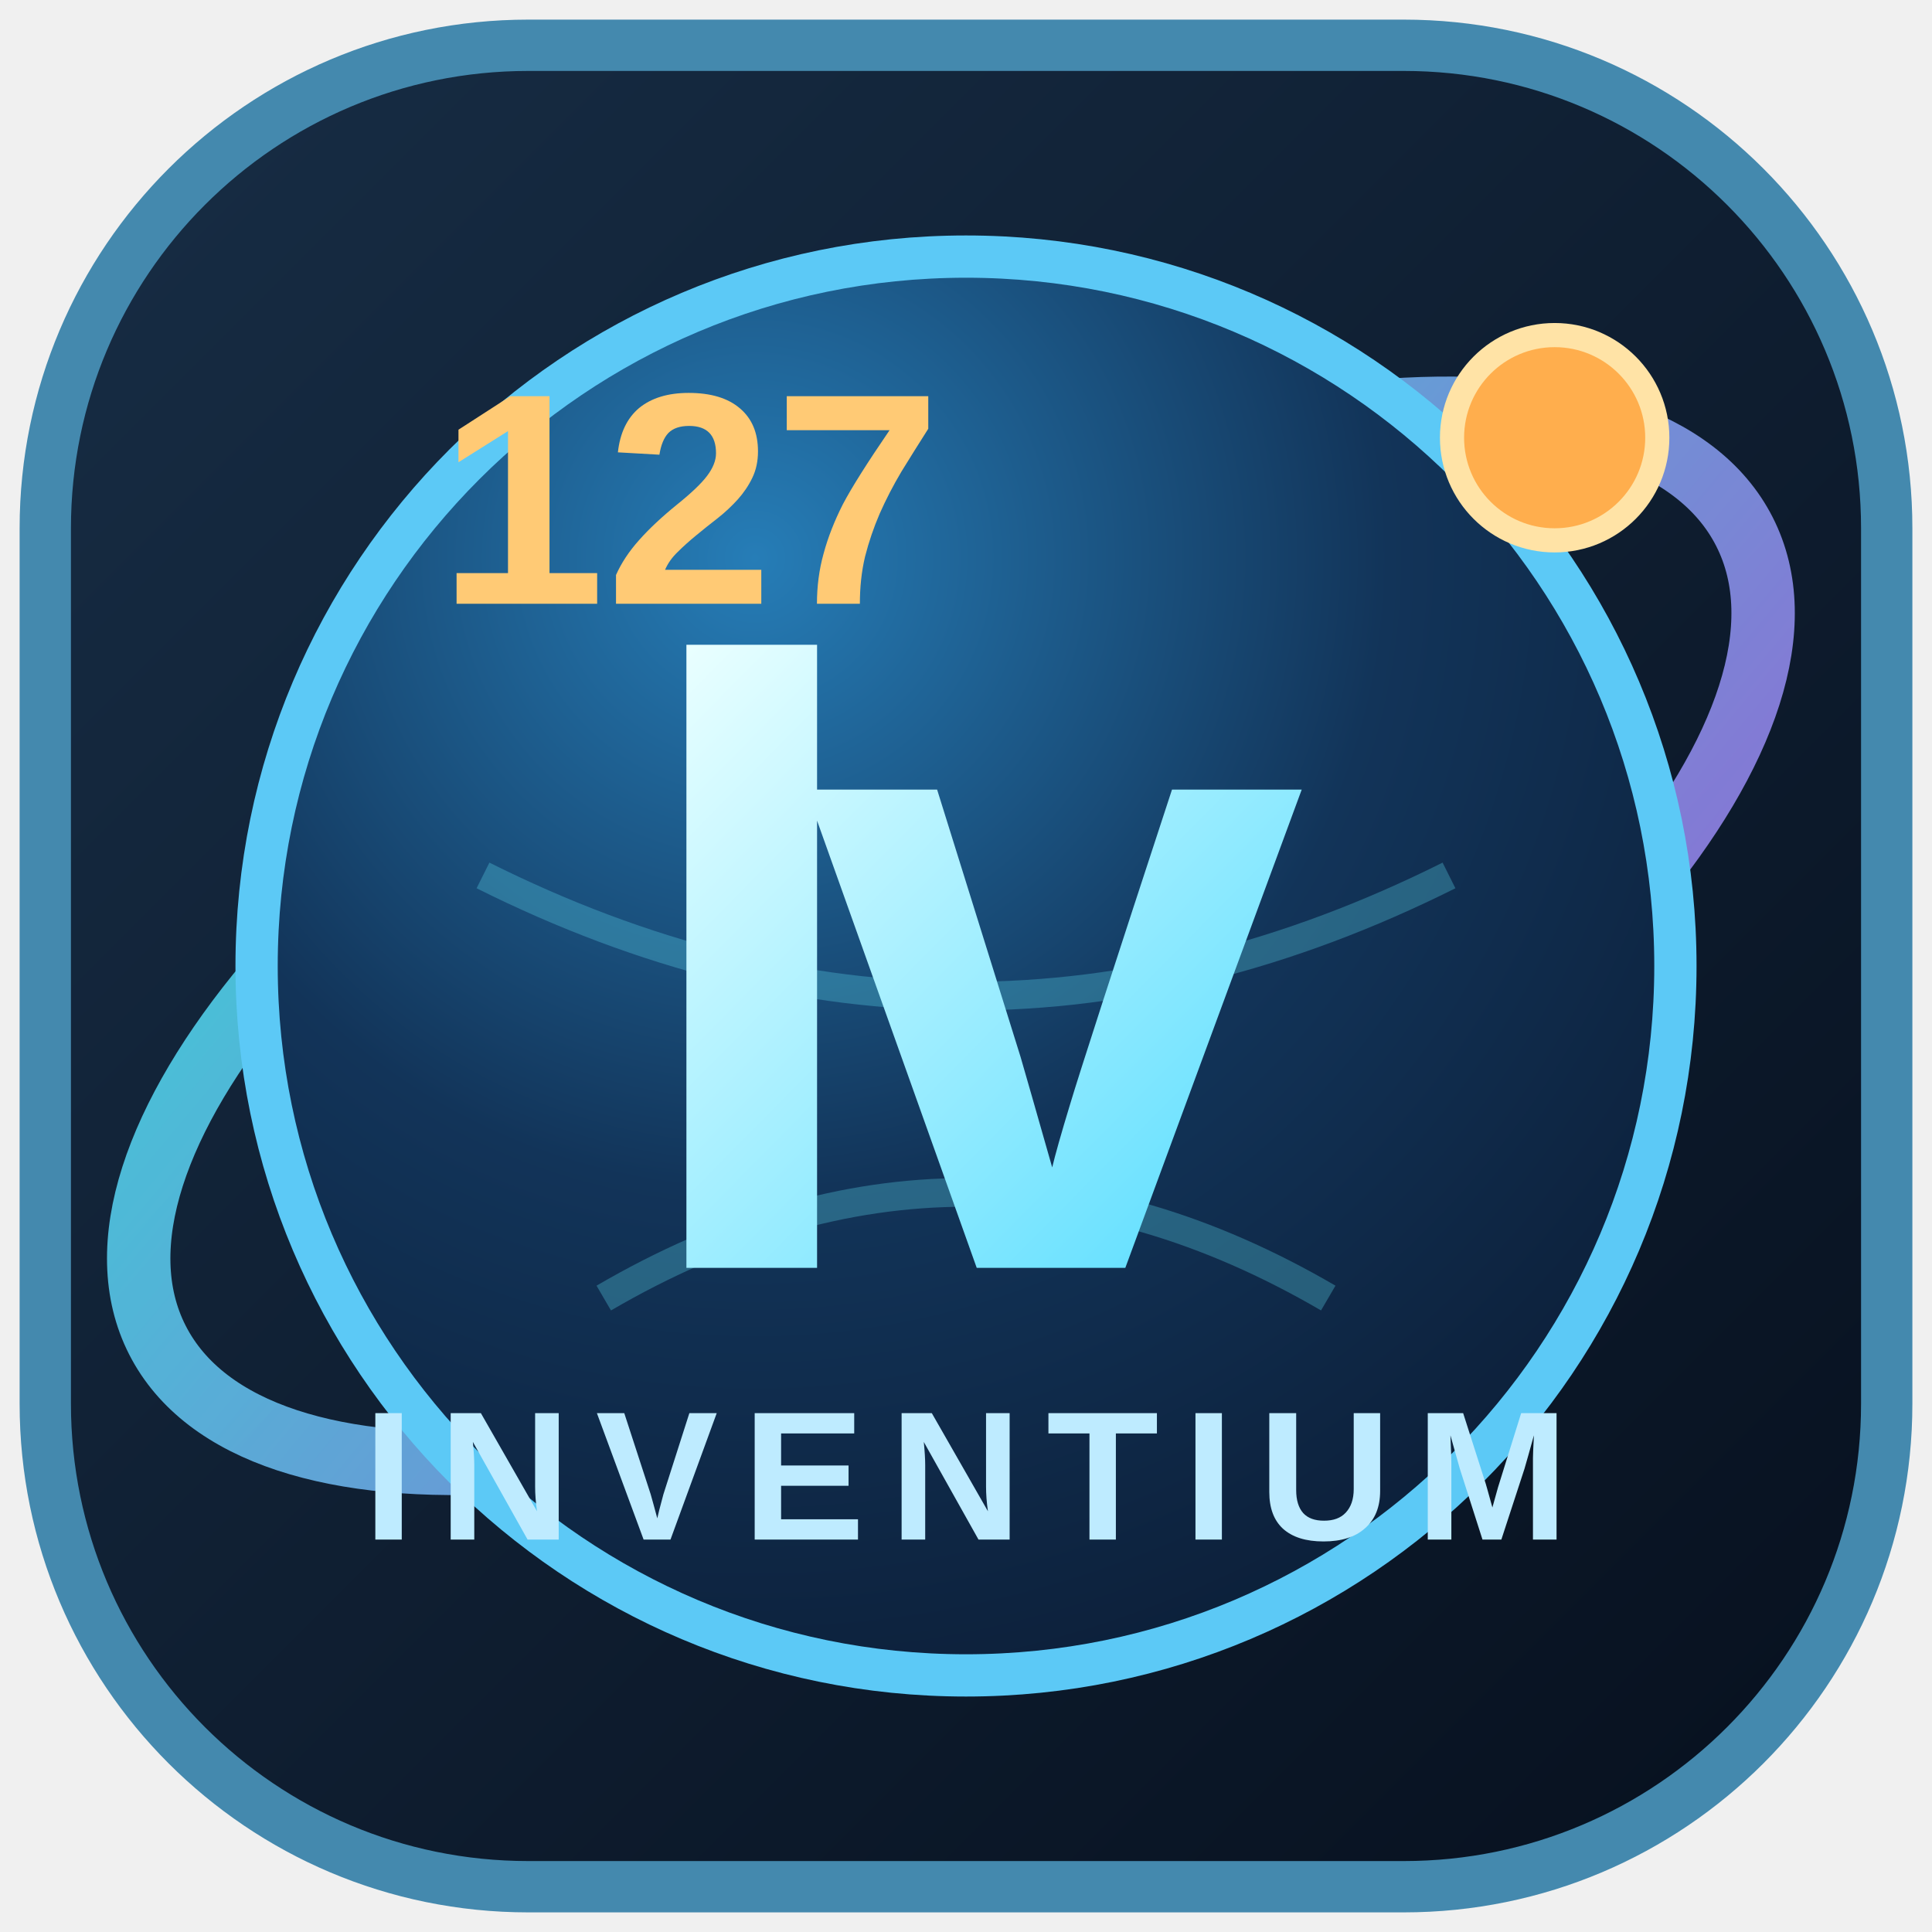
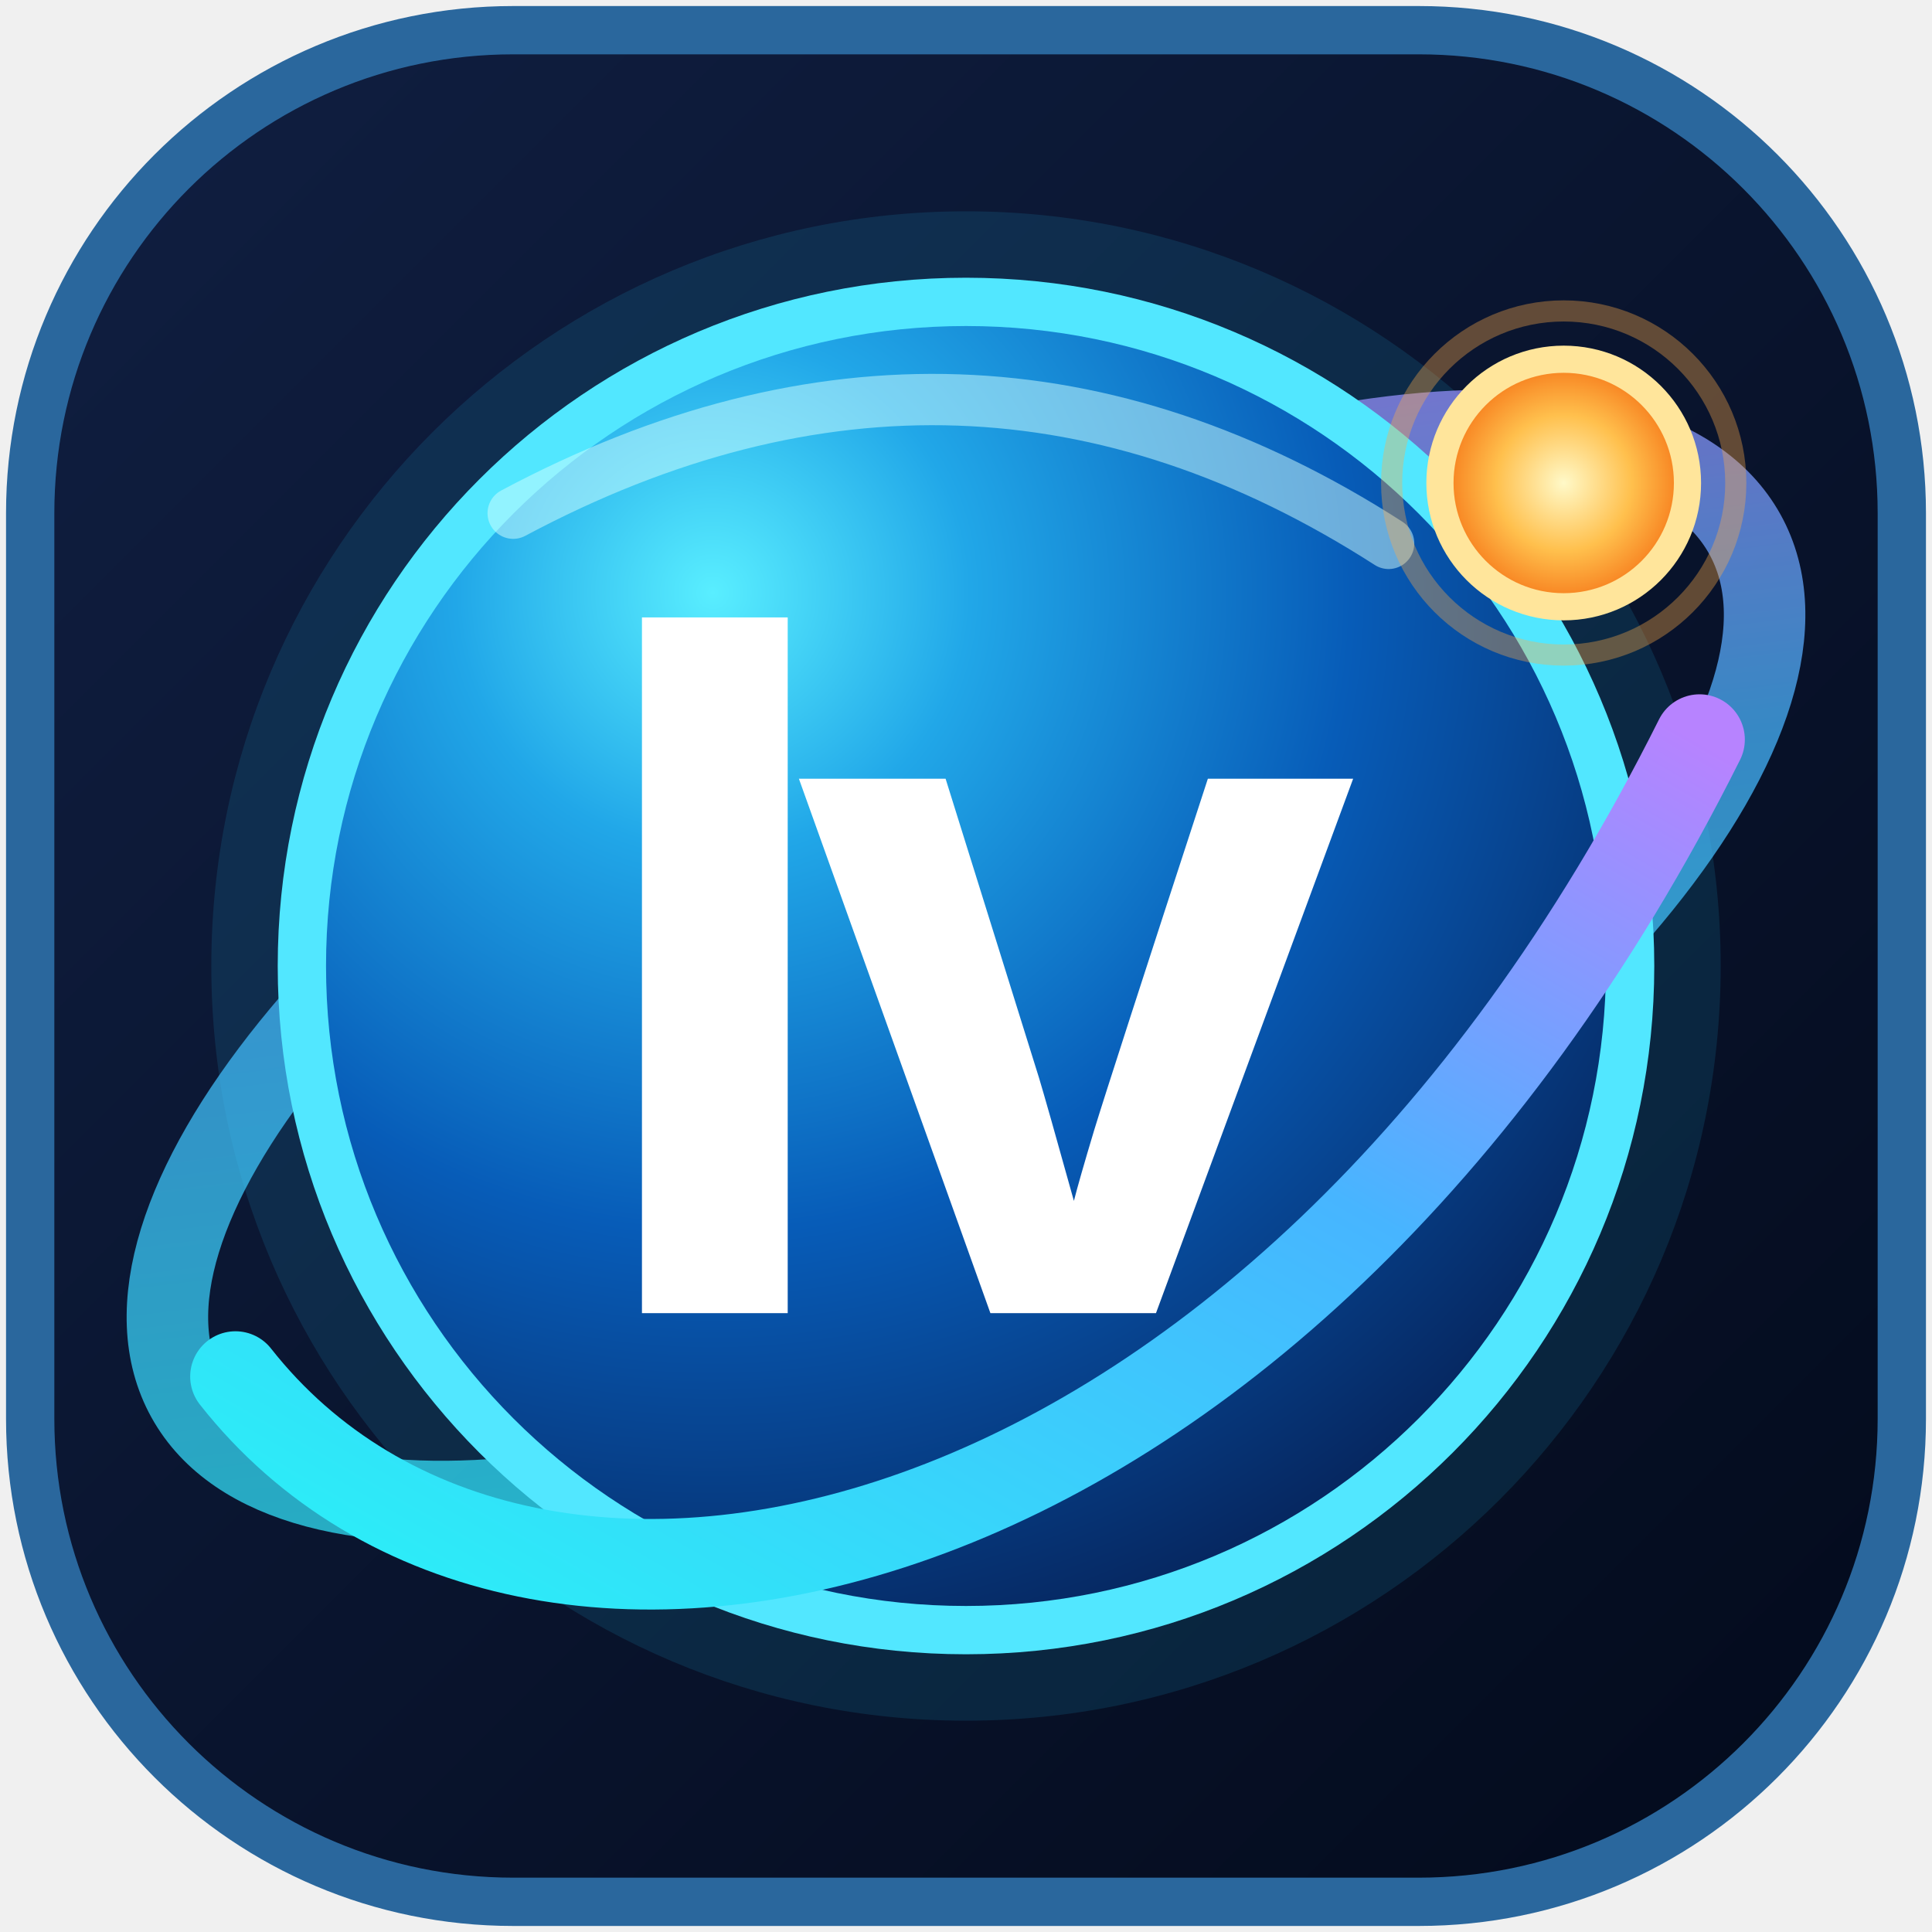
- <svg xmlns="http://www.w3.org/2000/svg" viewBox="0 0 64 64" role="img" aria-label="Inventium, symbol Iv, atomic number 127">
+ <svg xmlns="http://www.w3.org/2000/svg" viewBox="0 0 64 64" role="img" aria-label="Inventium Iv orbital logo">
  <defs>
    <linearGradient id="space" x1="0" y1="0" x2="1" y2="1">
-       <stop stop-color="#172D45" />
-       <stop offset="1" stop-color="#07101E" />
+       <stop stop-color="#101F42" />
+       <stop offset="1" stop-color="#030A1B" />
    </linearGradient>
-     <radialGradient id="nucleus" cx="35%" cy="21%" r="90%">
-       <stop stop-color="#267DB7" />
-       <stop offset=".50" stop-color="#123459" />
-       <stop offset="1" stop-color="#0B1C34" />
+     <radialGradient id="planet" cx="31%" cy="22%" r="84%">
+       <stop stop-color="#59EEFF" />
+       <stop offset=".23" stop-color="#21A7E8" />
+       <stop offset=".57" stop-color="#075CB8" />
+       <stop offset="1" stop-color="#06245B" />
    </radialGradient>
-     <linearGradient id="symbol" x1="0" y1="0" x2="1" y2="1">
-       <stop stop-color="#EAFFFF" />
-       <stop offset="1" stop-color="#54DCFF" />
+     <linearGradient id="orbit" x1="0" y1="1" x2="1" y2="0">
+       <stop stop-color="#2AF1F7" />
+       <stop offset=".60" stop-color="#47B5FF" />
+       <stop offset="1" stop-color="#B783FF" />
    </linearGradient>
-     <linearGradient id="orbit" x1="0" y1="0" x2="1" y2="1">
-       <stop stop-color="#4CF2FF" />
-       <stop offset="1" stop-color="#AE83FF" />
-     </linearGradient>
+     <radialGradient id="electron">
+       <stop stop-color="#FFF9C8" />
+       <stop offset=".55" stop-color="#FFC04D" />
+       <stop offset="1" stop-color="#F67819" />
+     </radialGradient>
  </defs>
-   <rect x="1.5" y="1.5" width="61" height="61" rx="16" fill="url(#space)" stroke="#4489AE" stroke-width="1.7" />
-   <ellipse cx="31.5" cy="31" rx="29.5" ry="12.6" transform="rotate(-27 31.5 31)" fill="none" stroke="url(#orbit)" stroke-width="2.1" opacity=".8" />
-   <circle cx="32" cy="32" r="23.5" fill="url(#nucleus)" stroke="#5CC9F6" stroke-width="1.4" />
-   <path d="M16 29 Q32 37 48 29 M20 43 Q32 36 44 43" fill="none" stroke="#5DDCF3" stroke-width=".95" opacity=".30" />
-   <text x="14.5" y="20" font-family="Arial,Helvetica,sans-serif" font-size="10" font-weight="800" fill="#FFCA75">127</text>
-   <text x="32" y="42" font-family="Arial,Helvetica,sans-serif" font-size="30" font-weight="900" letter-spacing="-2.5" text-anchor="middle" fill="url(#symbol)">Iv</text>
-   <text x="32" y="51" font-family="Arial,Helvetica,sans-serif" font-size="6.1" font-weight="700" letter-spacing=".8" text-anchor="middle" fill="#BEEBFF">INVENTIUM</text>
-   <circle cx="51.5" cy="14.5" r="3.4" fill="#FFAE4D" stroke="#FFE3A6" stroke-width=".8" />
+   <rect x="1" y="1" width="62" height="62" rx="16" fill="url(#space)" stroke="#2A679D" stroke-width="1.6" />
+   <circle cx="32" cy="32" r="25" fill="#20CEFF" opacity=".12" />
+   <ellipse cx="32" cy="32" rx="29.5" ry="12" transform="rotate(-29 32 32)" fill="none" stroke="url(#orbit)" stroke-width="2.7" opacity=".73" />
+   <circle cx="32" cy="32" r="22" fill="url(#planet)" stroke="#52E7FF" stroke-width="1.6" />
+   <path d="M17 17 Q32 9 46 18" fill="none" stroke="#D1FFFF" stroke-width="1.7" stroke-linecap="round" opacity=".50" />
+   <text x="32" y="43.5" text-anchor="middle" font-family="Arial,Helvetica,sans-serif" font-size="33.5" font-weight="900" letter-spacing="-2" fill="#FFFFFF">Iv</text>
+   <path d="M7.8 45.6 C17.4 57.8 42.2 52.7 56.3 24.5" fill="none" stroke="url(#orbit)" stroke-width="3" stroke-linecap="round" />
+   <circle cx="51.8" cy="16" r="4.1" fill="url(#electron)" stroke="#FFE59B" stroke-width=".9" />
+   <circle cx="51.8" cy="16" r="5.7" fill="none" stroke="#FFAB47" stroke-width=".7" opacity=".36" />
</svg>
